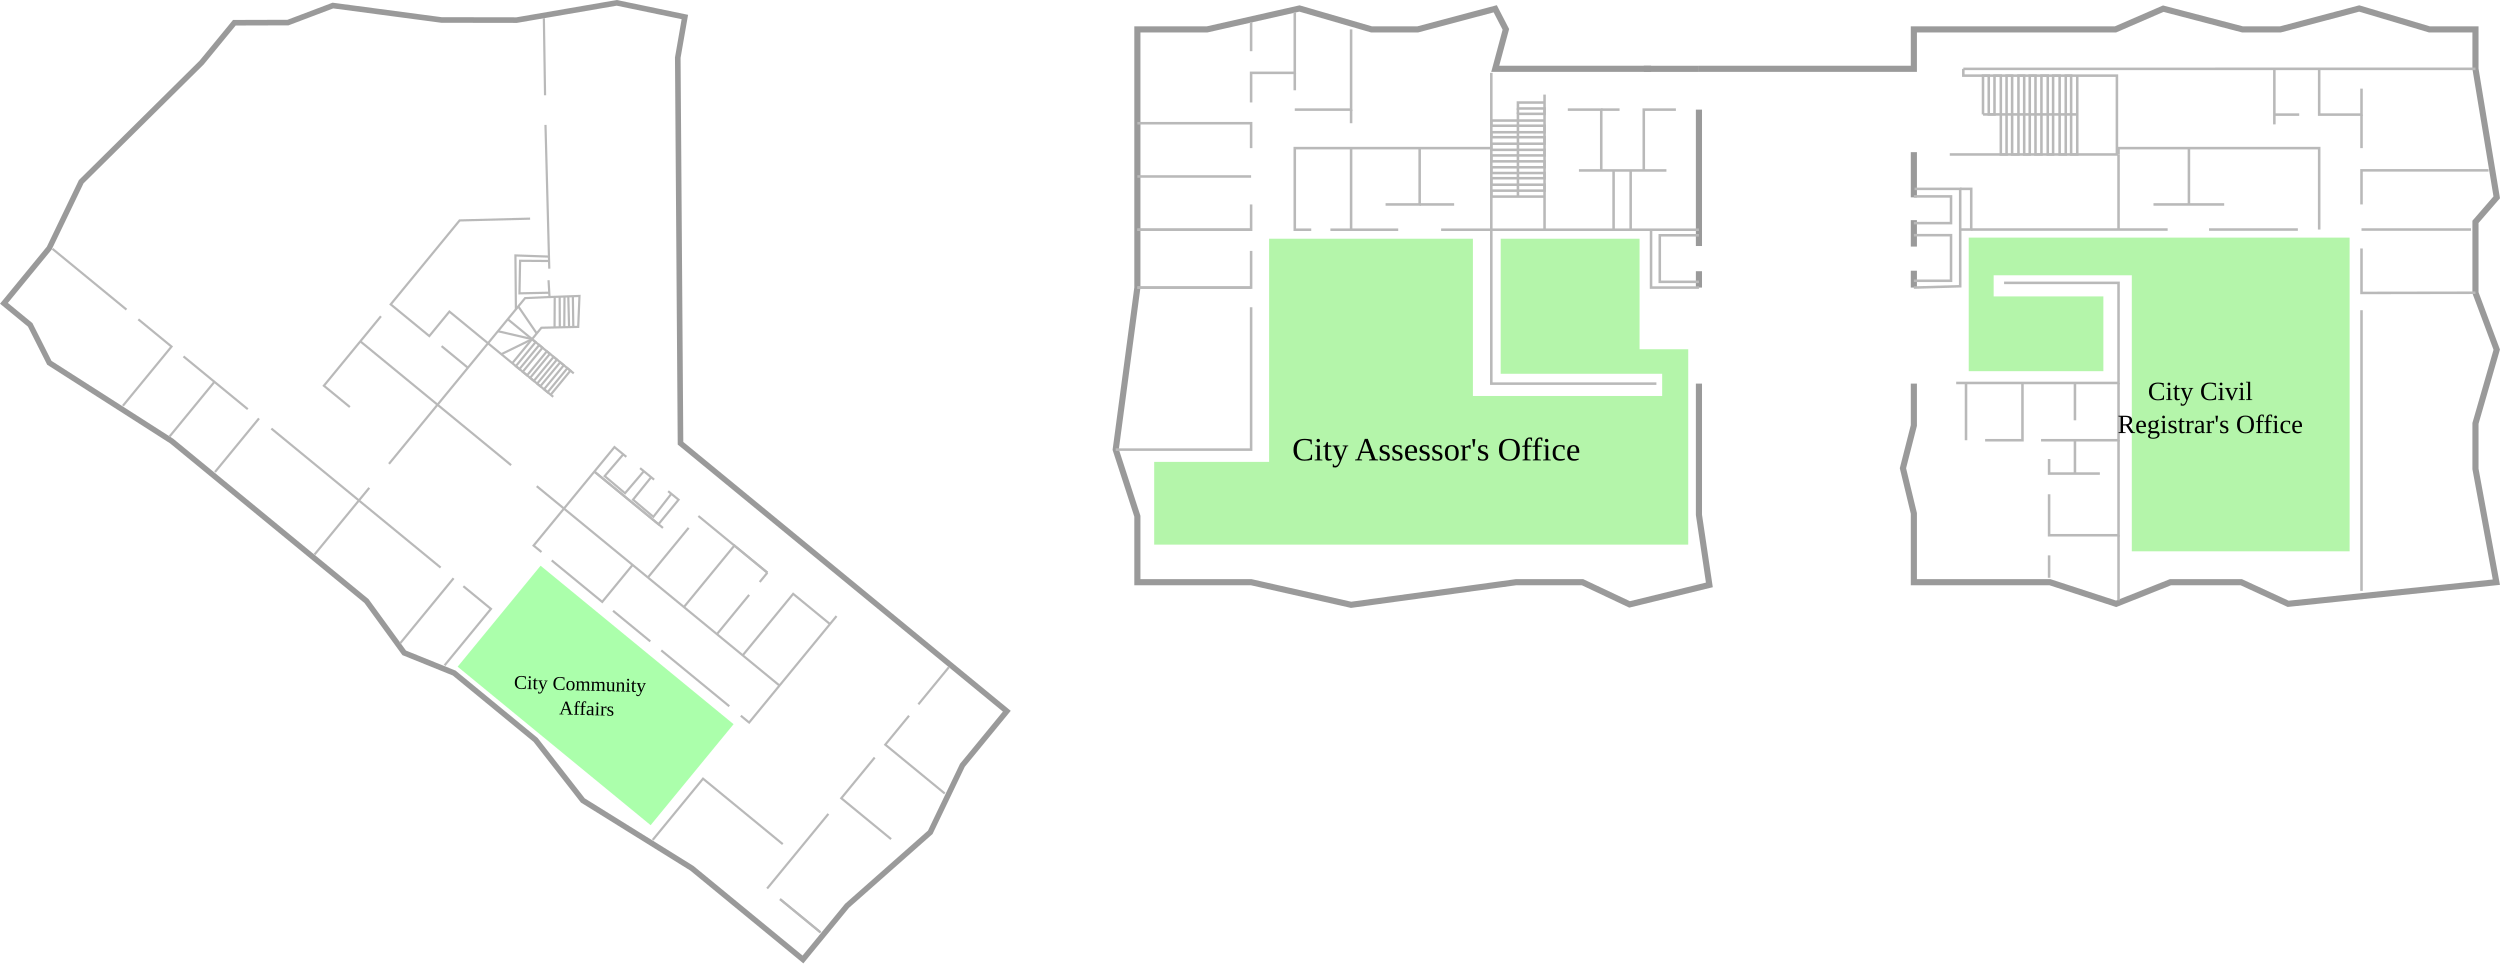
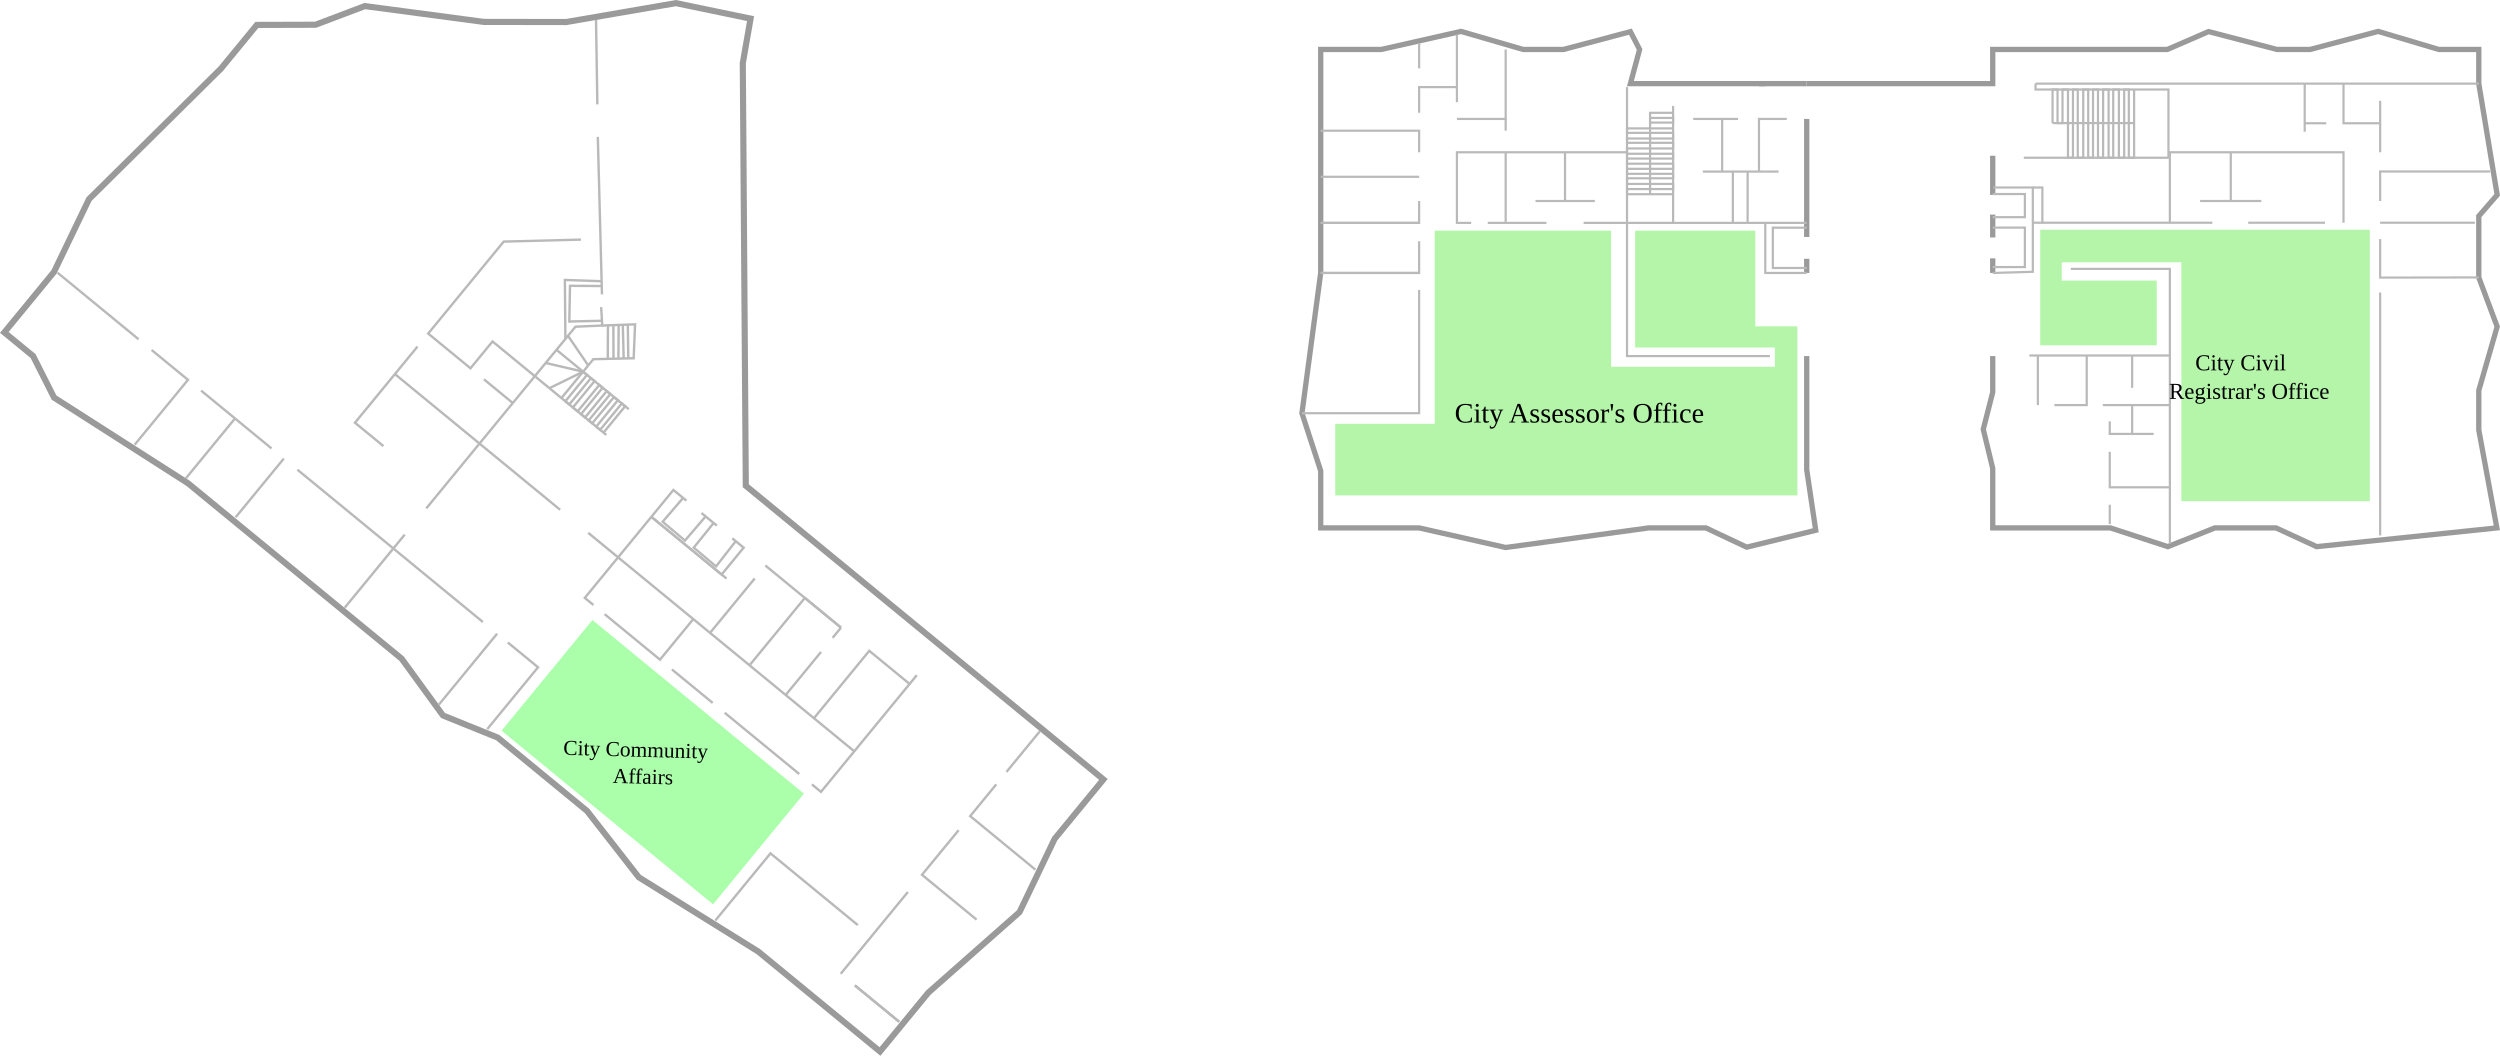
- <svg xmlns="http://www.w3.org/2000/svg" width="262.401mm" height="101.119mm" viewBox="0 0 991.75 382.183" version="1.1" id="svg1" xml:space="preserve">
+ <svg xmlns="http://www.w3.org/2000/svg" width="239.431mm" height="101.119mm" viewBox="0 0 904.937 382.183" version="1.1" id="svg1" xml:space="preserve">
  <defs id="defs1" />
  <g id="layer1" transform="matrix(0.8246463,0,0,0.8246463,5.527191,-158.9619)">
    <g id="g3" transform="matrix(1.610432,0,0,-1.610432,-126.9927,984.1519)">
-       <g id="g1" transform="matrix(0.4037238,0,0,-0.4037238,390.1654,569.7266)">
+       <g id="g1" transform="matrix(0.3188207,0,0,-0.3188207,415.4998,546.6982)">
        <g id="layer2">
          <path style="fill:#6bec56;fill-opacity:0;stroke:#9a9a9a;stroke-width:4.535;stroke-dasharray:none;stroke-opacity:1" d="M 440.198,244.901 H 324.905 l 7.866,-29.195 -7.866,-15.235 -57.257,15.235 H 233.279 L 180.062,200.257 111.821,215.706 H 60.129 V 406.751 L 44.094,526.65 60.129,575.934 v 48.79 h 84.147 l 73.98,16.751 122.173,-16.751 h 49.005 l 34.875,16.45 59.026,-14.431 -7.706,-51.811 v -97.108" id="path25" />
          <path style="fill:#6bec56;fill-opacity:0;stroke:#9a9a9a;stroke-width:4.535;stroke-dasharray:none;stroke-opacity:1" d="M 475.629,406.751 V 394.646" id="path26" />
          <path style="fill:#6bec56;fill-opacity:0;stroke:#9a9a9a;stroke-width:4.535;stroke-dasharray:none;stroke-opacity:1" d="M 475.629,376.006 V 275.088" id="path27" />
          <path style="fill:#6bec56;fill-opacity:0;stroke:#9a9a9a;stroke-width:4.535;stroke-dasharray:none;stroke-opacity:1" d="M 475.629,244.901 H 434.812" id="path28" />
          <path style="fill:#6bec56;fill-opacity:0;stroke:#b9b9b9;stroke-width:1.89;stroke-dasharray:none;stroke-opacity:1" d="m 458.583,275.088 h -23.77 v 44.998" id="path29" />
          <path style="fill:#6bec56;fill-opacity:0;stroke:#b9b9b9;stroke-width:1.89;stroke-dasharray:none;stroke-opacity:1" d="M 451.568,320.086 H 386.829" id="path30" />
          <path style="fill:#6bec56;fill-opacity:0;stroke:#b9b9b9;stroke-width:1.89;stroke-dasharray:none;stroke-opacity:1" d="m 378.611,275.088 h 24.738 v 44.998" id="path31" />
          <path style="fill:#6bec56;fill-opacity:0;stroke:#b9b9b9;stroke-width:1.89;stroke-dasharray:none;stroke-opacity:1" d="m 403.35,275.088 h 13.544" id="path32" />
          <path style="fill:#6bec56;fill-opacity:0;stroke:#b9b9b9;stroke-width:1.89;stroke-dasharray:none;stroke-opacity:1" d="m 412.484,320.086 v 43.864 h 63.145" id="path33" />
          <path style="fill:#6bec56;fill-opacity:0;stroke:#b9b9b9;stroke-width:1.89;stroke-dasharray:none;stroke-opacity:1" d="m 425.111,320.086 v 43.864" id="path34" />
          <path style="fill:#6bec56;fill-opacity:0;stroke:#b9b9b9;stroke-width:1.89;stroke-dasharray:none;stroke-opacity:1" d="M 412.484,363.95 H 361.399 v -99.984" id="path35" />
          <path style="fill:#6bec56;fill-opacity:0;stroke:#b9b9b9;stroke-width:1.89;stroke-dasharray:none;stroke-opacity:1" d="M 361.399,363.95 H 321.999 V 247.877" id="path36" />
          <path style="fill:#6bec56;fill-opacity:0;stroke:#b9b9b9;stroke-width:1.89;stroke-dasharray:none;stroke-opacity:1" d="M 321.999,303.575 H 176.589 v 60.375 h 12.188" id="path37" />
          <path style="fill:#6bec56;fill-opacity:0;stroke:#b9b9b9;stroke-width:1.89;stroke-dasharray:none;stroke-opacity:1" d="m 202.95,363.95 h 50.171" id="path38" />
          <path style="fill:#6bec56;fill-opacity:0;stroke:#b9b9b9;stroke-width:1.89;stroke-dasharray:none;stroke-opacity:1" d="M 218.257,363.95 V 303.575" id="path39" />
          <path style="fill:#6bec56;fill-opacity:0;stroke:#b9b9b9;stroke-width:1.89;stroke-dasharray:none;stroke-opacity:1" d="m 268.994,303.575 v 41.667 H 243.767" id="path40" />
          <path style="fill:#6bec56;fill-opacity:0;stroke:#b9b9b9;stroke-width:1.89;stroke-dasharray:none;stroke-opacity:1" d="M 294.505,345.242 H 268.994" id="path41" />
          <path style="fill:#6bec56;fill-opacity:0;stroke:#b9b9b9;stroke-width:1.89;stroke-dasharray:none;stroke-opacity:1" d="m 284.867,363.95 h 37.132" id="path42" />
          <path style="fill:#6bec56;fill-opacity:0;stroke:#b9b9b9;stroke-width:1.89;stroke-dasharray:none;stroke-opacity:1" d="M 144.276,231.862 V 210.351" id="path43" />
          <path style="fill:#6bec56;fill-opacity:0;stroke:#b9b9b9;stroke-width:1.89;stroke-dasharray:none;stroke-opacity:1" d="m 176.589,203.035 v 44.842 h -32.313 v 21.901" id="path44" />
          <path style="fill:#6bec56;fill-opacity:0;stroke:#b9b9b9;stroke-width:1.89;stroke-dasharray:none;stroke-opacity:1" d="m 176.589,247.877 v 12.897" id="path45" />
          <path style="fill:#6bec56;fill-opacity:0;stroke:#b9b9b9;stroke-width:1.89;stroke-dasharray:none;stroke-opacity:1" d="m 176.589,275.088 h 41.667 v -59.383" id="path46" />
          <path style="fill:#6bec56;fill-opacity:0;stroke:#b9b9b9;stroke-width:1.89;stroke-dasharray:none;stroke-opacity:1" d="m 218.257,275.088 v 10.062" id="path47" />
          <path style="fill:#6bec56;fill-opacity:0;stroke:#b9b9b9;stroke-width:1.89;stroke-dasharray:none;stroke-opacity:1" d="m 60.129,285.151 h 84.147 v 18.424" id="path48" />
          <path style="fill:#6bec56;fill-opacity:0;stroke:#b9b9b9;stroke-width:1.89;stroke-dasharray:none;stroke-opacity:1" d="M 144.276,324.55 H 60.129" id="path49" />
          <path style="fill:#6bec56;fill-opacity:0;stroke:#b9b9b9;stroke-width:1.89;stroke-dasharray:none;stroke-opacity:1" d="M 144.276,363.95 H 60.129" id="path50" />
          <path style="fill:#6bec56;fill-opacity:0;stroke:#b9b9b9;stroke-width:1.89;stroke-dasharray:none;stroke-opacity:1" d="M 144.276,406.751 H 60.129" id="path51" />
          <path style="fill:#6bec56;fill-opacity:0;stroke:#b9b9b9;stroke-width:1.89;stroke-dasharray:none;stroke-opacity:1" d="M 144.276,421.303 V 526.65 H 44.094" id="path52" />
          <path style="fill:#6bec56;fill-opacity:0;stroke:#b9b9b9;stroke-width:1.89" d="m 144.276,345.242 v 18.708 H 60.129" id="path1" />
          <path style="fill:#6bec56;fill-opacity:0;stroke:#b9b9b9;stroke-width:1.89" d="m 144.276,379.613 v 27.137 H 60.129" id="path2" />
          <path style="fill:#6bec56;fill-opacity:0;stroke:#b9b9b9;stroke-width:1.89" d="M 321.999,363.95 V 477.824 H 444.152" id="path3" />
          <path style="fill:#6bec56;fill-opacity:0;stroke:#b9b9b9;stroke-width:1.89" d="m 440.198,363.95 v 42.801 h 35.431" id="path4" />
          <path style="fill:#6bec56;fill-opacity:0;stroke:#9a9a9a;stroke-width:4.535;stroke-dasharray:none;stroke-opacity:1" d="m 475.629,244.901 h 159.016 v -29.195 h 149.236 l 35.29,-15.306 58.532,15.306 h 28.203 l 58.249,-15.448 51.871,15.448 h 34.156 v 29.195 l 15.731,95.098 -15.731,18.141 v 52.438 l 15.731,42.092 -15.731,54.564 v 33.731 l 15.448,83.76 -154.055,16.015 -34.723,-16.015 h -52.297 l -40.25,16.015 -49.037,-16.015 H 634.645 v -50.879 l -8.078,-33.447 8.078,-31.605 v -30.969" id="path53" />
          <path style="fill:#6bec56;fill-opacity:0;stroke:#9a9a9a;stroke-width:4.535;stroke-dasharray:none;stroke-opacity:1" d="M 634.645,406.751 V 394.279" id="path54" />
          <path style="fill:#6bec56;fill-opacity:0;stroke:#9a9a9a;stroke-width:4.535;stroke-dasharray:none;stroke-opacity:1" d="M 634.645,376.422 V 356.864" id="path55" />
          <path style="fill:#6bec56;fill-opacity:0;stroke:#9a9a9a;stroke-width:4.535;stroke-dasharray:none;stroke-opacity:1" d="M 634.645,339.998 V 306.551" id="path56" />
          <path style="fill:#6bec56;fill-opacity:0;stroke:#b9b9b9;stroke-width:1.89;stroke-dasharray:none;stroke-opacity:1" d="m 671.238,244.925 378.944,-0.024" id="path80" />
          <path style="fill:#6bec56;fill-opacity:0;stroke:#b9b9b9;stroke-width:1.89;stroke-dasharray:none;stroke-opacity:1" d="m 671.238,244.925 v 5.011 h 113.644 v 58.325 H 661.217" id="path81" />
          <path style="fill:#6bec56;fill-opacity:0;stroke:#b9b9b9;stroke-width:1.89;stroke-dasharray:none;stroke-opacity:1" d="m 635.161,333.715 h 33.772 v 72.044 l -34.289,0.992" id="path85" />
          <path style="fill:#6bec56;fill-opacity:0;stroke:#b9b9b9;stroke-width:1.89;stroke-dasharray:none;stroke-opacity:1" d="m 668.933,333.715 h 8.158 v 30.093 h -8.158" id="path86" />
          <path style="fill:#6bec56;fill-opacity:0;stroke:#b9b9b9;stroke-width:1.89;stroke-dasharray:none;stroke-opacity:1" d="M 677.091,363.808 H 822.43" id="path87" />
          <path style="fill:#6bec56;fill-opacity:0;stroke:#b9b9b9;stroke-width:1.89;stroke-dasharray:none;stroke-opacity:1" d="m 853.043,363.808 h 65.726" id="path88" />
          <path style="fill:#6bec56;fill-opacity:0;stroke:#b9b9b9;stroke-width:1.89;stroke-dasharray:none;stroke-opacity:1" d="M 934.535,363.808 V 303.575 H 784.882" id="path89" />
          <path style="fill:#6bec56;fill-opacity:0;stroke:#b9b9b9;stroke-width:1.89;stroke-dasharray:none;stroke-opacity:1" d="m 786.084,308.261 v 55.548" id="path90" />
          <path style="fill:#6bec56;fill-opacity:0;stroke:#b9b9b9;stroke-width:1.89;stroke-dasharray:none;stroke-opacity:1" d="m 786.084,308.261 v -4.685" id="path91" />
          <path style="fill:#6bec56;fill-opacity:0;stroke:#b9b9b9;stroke-width:1.89;stroke-dasharray:none;stroke-opacity:1" d="m 811.94,345.242 h 52.312" id="path92" />
          <path style="fill:#6bec56;fill-opacity:0;stroke:#b9b9b9;stroke-width:1.89;stroke-dasharray:none;stroke-opacity:1" d="M 838.162,345.242 V 303.575" id="path93" />
          <path style="fill:#6bec56;fill-opacity:0;stroke:#b9b9b9;stroke-width:1.89;stroke-dasharray:none;stroke-opacity:1" d="m 665.966,477.33 h 120.118 v -74.066 h -84.687" id="path94" />
          <path style="fill:#6bec56;fill-opacity:0;stroke:#b9b9b9;stroke-width:1.89;stroke-dasharray:none;stroke-opacity:1" d="m 673.243,477.33 v 42.376" id="path95" />
          <path style="fill:#6bec56;fill-opacity:0;stroke:#b9b9b9;stroke-width:1.89;stroke-dasharray:none;stroke-opacity:1" d="m 687.367,519.706 h 27.636 v -42.376" id="path96" />
          <path style="fill:#6bec56;fill-opacity:0;stroke:#b9b9b9;stroke-width:1.89;stroke-dasharray:none;stroke-opacity:1" d="m 753.836,477.33 v 27.636" id="path97" />
          <path style="fill:#6bec56;fill-opacity:0;stroke:#b9b9b9;stroke-width:1.89;stroke-dasharray:none;stroke-opacity:1" d="m 728.75,519.706 h 57.334 v -42.376" id="path98" />
          <path style="fill:#6bec56;fill-opacity:0;stroke:#b9b9b9;stroke-width:1.89;stroke-dasharray:none;stroke-opacity:1" d="m 786.084,519.706 v 24.66 45.635 h -51.382 v -30.329" id="path99" />
          <path style="fill:#6bec56;fill-opacity:0;stroke:#b9b9b9;stroke-width:1.89;stroke-dasharray:none;stroke-opacity:1" d="M 772.26,544.366 H 734.703 V 533.595" id="path100" />
          <path style="fill:#6bec56;fill-opacity:0;stroke:#b9b9b9;stroke-width:1.89;stroke-dasharray:none;stroke-opacity:1" d="M 753.836,544.366 V 519.706" id="path101" />
          <path style="fill:#6bec56;fill-opacity:0;stroke:#b9b9b9;stroke-width:1.89;stroke-dasharray:none;stroke-opacity:1" d="m 786.084,590.001 v 48.187" id="path102" />
          <path style="fill:#6bec56;fill-opacity:0;stroke:#b9b9b9;stroke-width:1.89;stroke-dasharray:none;stroke-opacity:1" d="m 734.703,604.883 v 16.582" id="path103" />
          <path style="fill:#6bec56;fill-opacity:0;stroke:#b9b9b9;stroke-width:1.89;stroke-dasharray:none;stroke-opacity:1" d="m 901.371,244.925 v 41.088" id="path104" />
          <path style="fill:#6bec56;fill-opacity:0;stroke:#b9b9b9;stroke-width:1.89;stroke-dasharray:none;stroke-opacity:1" d="m 901.371,278.773 h 18.4" id="path105" />
          <path style="fill:#6bec56;fill-opacity:0;stroke:#b9b9b9;stroke-width:1.89;stroke-dasharray:none;stroke-opacity:1" d="m 934.535,244.925 v 33.848 h 31.321 V 259.556" id="path106" />
          <path style="fill:#6bec56;fill-opacity:0;stroke:#b9b9b9;stroke-width:1.89;stroke-dasharray:none;stroke-opacity:1" d="m 965.856,278.773 v 24.802" id="path107" />
          <path style="fill:#6bec56;fill-opacity:0;stroke:#b9b9b9;stroke-width:1.89;stroke-dasharray:none;stroke-opacity:1" d="m 965.856,345.242 v -25.227 h 94.015" id="path108" />
          <path style="fill:#6bec56;fill-opacity:0;stroke:#b9b9b9;stroke-width:1.89;stroke-dasharray:none;stroke-opacity:1" d="m 965.856,363.808 h 80.987" id="path109" />
          <path style="fill:#6bec56;fill-opacity:0;stroke:#b9b9b9;stroke-width:1.89;stroke-dasharray:none;stroke-opacity:1" d="m 965.856,377.81 v 32.91 l 84.326,-0.142" id="path110" />
          <path style="fill:#6bec56;fill-opacity:0;stroke:#b9b9b9;stroke-width:1.89;stroke-dasharray:none;stroke-opacity:1" d="M 965.856,423.508 V 631.152" id="path111" />
          <path style="fill:#b9b9b9;fill-opacity:0;stroke:#b9b9b9;stroke-width:1.89" d="m 361.399,269.845 h -19.7 v 4.393 h 19.7 v 3.968 h -19.7 v 61.225" id="path21" />
          <path style="fill:#b9b9b9;fill-opacity:0;stroke:#b9b9b9;stroke-width:1.89" d="m 341.699,274.238 v 3.968" id="path22" />
          <path style="fill:#b9b9b9;fill-opacity:0;stroke:#b9b9b9;stroke-width:1.89" d="m 361.399,283.167 h -39.4 v 3.827 h 39.4 v 4.819 h -39.4 v 3.685 h 39.4 v 4.819 h -39.4 v 4.535 h 39.4 v 4.11 h -39.4 v 4.393 h 39.4 v 4.393 h -39.4 v 4.252 h 39.4 v 3.827 h -39.4 v 4.819 h 39.4 v 4.393 h -39.4 v 4.393 h 39.4" id="path23" />
          <path style="fill:#b9b9b9;fill-opacity:0;stroke:#b9b9b9;stroke-width:1.89" d="m 685.808,278.631 h 69.729" id="path57" />
          <path style="fill:#b9b9b9;fill-opacity:0;stroke:#b9b9b9;stroke-width:1.89" d="M 685.808,278.631 V 249.936 h 4.252 v 28.696 h 4.252 V 249.936 h 4.677 v 28.696 29.629 h 4.252 V 249.936 h 4.11 v 58.325 h 4.677 V 249.936 h 4.252 v 58.325 h 4.11 V 249.936 h 4.252 v 58.325 h 4.393 V 249.936 h 4.677 v 58.325 h 3.968 V 249.936 h 4.819 v 58.325 h 4.535 V 249.936 h 3.968 v 58.325 h 4.535 V 249.936" id="path58" />
          <path style="fill:#b9b9b9;fill-opacity:0;stroke:#b9b9b9;stroke-width:1.89" d="m 475.629,402.499 h -28.972 v -34.439 h 28.972" id="path61" />
          <path style="fill:#b9b9b9;fill-opacity:0;stroke:#b9b9b9;stroke-width:1.89" d="m 634.645,401.72 h 27.495 v -33.731 h -27.495" id="path66" />
          <path style="fill:#b9b9b9;fill-opacity:0;stroke:#b9b9b9;stroke-width:1.89" d="m 634.645,359.06 h 27.495 v -19.771 h -27.495" id="path67" />
        </g>
        <g id="layer3">
          <path class="rooms" data-floorlocation="Second Floor" data-roomname="Lipa City Assessor_s Office" style="opacity:1;fill:#6bec56;fill-opacity:0.5;stroke:#b9b9b9;stroke-width:1.89;stroke-dasharray:none;stroke-opacity:0" d="M 431.695,370.611 H 328.944 v 99.916 h 119.474 v 16.44 H 308.394 V 370.611 H 157.598 V 535.721 H 72.563 v 61.225 H 467.693 V 452.386 h -35.998 z" id="path123" />
          <path class="rooms" data-floorlocation="Second Floor" data-roomname="Lipa City Civil Registrar_s Office" style="opacity:1;fill:#6bec56;fill-opacity:0.5;stroke:#b9b9b9;stroke-width:1.889;stroke-dasharray:none;stroke-opacity:0" d="m 675.247,468.604 h 99.613 v -55.319 h -81.174 v -15.633 H 795.906 V 601.89 H 957.051 V 369.792 H 675.247 Z" id="path132" />
        </g>
        <text xml:space="preserve" style="font-size:10.653px;text-align:start;writing-mode:lr-tb;direction:ltr;text-anchor:start;fill:#000000;stroke:#b9b9b9;stroke-width:1.03;stroke-opacity:0" x="845.078" y="-265.663" id="text1" transform="matrix(1.833521,0,0,1.833521,-673.5642,977.0909)">
          <tspan id="tspan1" style="text-align:center;text-anchor:middle;stroke-width:1.03" x="845.078" y="-265.663">City Civil </tspan>
          <tspan style="text-align:center;text-anchor:middle;stroke-width:1.03" x="845.078" y="-252.346" id="tspan2">Registrar's Office</tspan>
        </text>
        <text xml:space="preserve" style="font-size:13.177px;text-align:start;writing-mode:lr-tb;direction:ltr;text-anchor:start;fill:#000000;stroke:#b9b9b9;stroke-width:1.274;stroke-opacity:0" x="535.595" y="-241.309" id="text4" transform="matrix(1.833521,0,0,1.833521,-673.5642,977.0909)">
          <tspan style="text-align:center;text-anchor:middle;stroke-width:1.274" x="535.595" y="-241.309" id="tspan4">City Assessor's Office</tspan>
        </text>
      </g>
      <g id="g2" transform="matrix(0.2688037,-0.2207386,-0.2207386,-0.2688037,188.4871,612.3662)">
        <g id="layer2-4" style="stroke:#9a9a9a;stroke-width:4.535;stroke-dasharray:none;stroke-opacity:1">
          <path style="fill:#59ff59;fill-opacity:0;stroke:#9a9a9a;stroke-width:4.811;stroke-dasharray:none;stroke-opacity:1" d="m 135.788,363.721 35.481,-29.317 20.541,-35.781 79.943,-49.613 49.965,-40.893 57.022,-66 52.92,-27.731 17.44,30.829 211.981,254.437 h 362.624 v 60.137 l 15.185,61.941 -15.185,94.114 v 59.686 H 900.274 l -109.316,14.433 -64.329,-14.433 h -90.506 l -44.2,13.831 -53.221,-13.831 H 322.142 l -123.813,14.733 -33.376,-14.733 H 135.788 V 614.244 l -14.992,-61.544 14.992,-144.692 z" id="path17" />
          <path style="fill:#59ff59;fill-opacity:0;stroke:#b9b9b9;stroke-width:1.89;stroke-dasharray:none;stroke-opacity:1" d="m 961.26,402.074 v 41.242" id="path47-7" />
          <path style="fill:#59ff59;fill-opacity:0;stroke:#b9b9b9;stroke-width:1.89;stroke-dasharray:none;stroke-opacity:1" d="m 961.26,455.93 v 32.172 h 66.105" id="path48-8" />
          <path style="fill:#59ff59;fill-opacity:0;stroke:#b9b9b9;stroke-width:1.89;stroke-dasharray:none;stroke-opacity:1" d="m 961.26,502.415 v 45.21 h 55.334" id="path49-3" />
          <path style="fill:#59ff59;fill-opacity:0;stroke:#b9b9b9;stroke-width:1.89;stroke-dasharray:none;stroke-opacity:1" d="m 961.26,565.058 v 82.931" id="path50-5" />
          <path style="fill:#59ff59;fill-opacity:0;stroke:#b9b9b9;stroke-width:1.89;stroke-dasharray:none;stroke-opacity:1" d="m 975.635,647.989 h 44.927" id="path51-1" />
          <path style="fill:#59ff59;fill-opacity:0;stroke:#b9b9b9;stroke-width:1.89;stroke-dasharray:none;stroke-opacity:1" d="m 858.84,429.32 v 118.306 h -9.22" id="path52-2" />
          <path style="fill:#59ff59;fill-opacity:0;stroke:#b9b9b9;stroke-width:1.89;stroke-dasharray:none;stroke-opacity:1" d="M 836.793,547.626 H 761.205" id="path53-0" />
          <path style="fill:#59ff59;fill-opacity:0;stroke:#b9b9b9;stroke-width:1.89;stroke-dasharray:none;stroke-opacity:1" d="M 749.017,547.626 H 707.633" id="path54-1" />
          <path style="fill:#59ff59;fill-opacity:0;stroke:#b9b9b9;stroke-width:1.89;stroke-dasharray:none;stroke-opacity:1" d="m 695.587,506.525 v 41.1 h -56.123" id="path55-6" />
          <path style="fill:#59ff59;fill-opacity:0;stroke:#b9b9b9;stroke-width:1.89;stroke-dasharray:none;stroke-opacity:1" d="m 628.096,547.626 h -8.757 V 438.214 h 13.217" id="path56-4" />
          <path style="fill:#59ff59;fill-opacity:0;stroke:#b9b9b9;stroke-width:1.89;stroke-dasharray:none;stroke-opacity:1" d="m 647.825,438.214 h 15.59" id="path57-0" />
          <path style="fill:#59ff59;fill-opacity:0;stroke:#b9b9b9;stroke-width:1.89;stroke-dasharray:none;stroke-opacity:1" d="m 679.005,438.214 h 11.575 v 27.211 h -71.241" id="path58-6" />
          <path style="fill:#59ff59;fill-opacity:0;stroke:#b9b9b9;stroke-width:1.89;stroke-dasharray:none;stroke-opacity:1" d="M 589.062,506.525 H 858.84" id="path59" />
          <path style="fill:#59ff59;fill-opacity:0;stroke:#b9b9b9;stroke-width:1.89;stroke-dasharray:none;stroke-opacity:1" d="m 817.953,506.525 v -68.311 h 40.888" id="path60" />
          <path style="fill:#59ff59;fill-opacity:0;stroke:#b9b9b9;stroke-width:1.89;stroke-dasharray:none;stroke-opacity:1" d="m 789.291,438.214 v 10.347" id="path61-1" />
          <path style="fill:#59ff59;fill-opacity:0;stroke:#b9b9b9;stroke-width:1.89;stroke-dasharray:none;stroke-opacity:1" d="m 789.291,462.892 v 43.633" id="path62" />
          <path style="fill:#59ff59;fill-opacity:0;stroke:#b9b9b9;stroke-width:1.89;stroke-dasharray:none;stroke-opacity:1" d="m 752.613,506.525 v -68.311 h 36.679" id="path63" />
          <path style="fill:#59ff59;fill-opacity:0;stroke:#b9b9b9;stroke-width:1.89;stroke-dasharray:none;stroke-opacity:1" d="M 789.291,438.214 H 712.594" id="path64" />
          <path style="fill:#59ff59;fill-opacity:0;stroke:#b9b9b9;stroke-width:1.89;stroke-dasharray:none;stroke-opacity:1" d="m 712.594,451.367 v 55.158" id="path65" />
          <path style="fill:#59ff59;fill-opacity:0;stroke:#b9b9b9;stroke-width:1.89;stroke-dasharray:none;stroke-opacity:1" d="M 695.587,465.425 H 619.339" id="path66-8" />
          <path style="fill:#59ff59;fill-opacity:0;stroke:#b9b9b9;stroke-width:1.89;stroke-dasharray:none;stroke-opacity:1" d="m 421.904,555.846 c -1.804,0 -28.862,0 -28.862,0 v -77.22" id="path67-9" />
          <path style="fill:#59ff59;fill-opacity:0;stroke:#b9b9b9;stroke-width:1.89;stroke-dasharray:none;stroke-opacity:1" d="m 393.042,506.525 h 85.784 v 65.701" id="path68" />
          <path style="fill:#59ff59;fill-opacity:0;stroke:#b9b9b9;stroke-width:1.89;stroke-dasharray:none;stroke-opacity:1" d="m 478.826,598.883 v 74.159" id="path69" />
          <path style="fill:#59ff59;fill-opacity:0;stroke:#b9b9b9;stroke-width:1.89;stroke-dasharray:none;stroke-opacity:1" d="m 138.296,612.913 h 82.228" id="path70" />
          <path style="fill:#59ff59;fill-opacity:0;stroke:#b9b9b9;stroke-width:1.89;stroke-dasharray:none;stroke-opacity:1" d="m 233.705,612.913 h 36.875 v 65.808" id="path71" />
          <path style="fill:#59ff59;fill-opacity:0;stroke:#b9b9b9;stroke-width:1.89;stroke-dasharray:none;stroke-opacity:1" d="m 283.875,612.913 h 71.429" id="path72" />
          <path style="fill:#59ff59;fill-opacity:0;stroke:#b9b9b9;stroke-width:1.89;stroke-dasharray:none;stroke-opacity:1" d="m 318.282,612.913 v 60.706" id="path73" />
          <path style="fill:#59ff59;fill-opacity:0;stroke:#b9b9b9;stroke-width:1.89;stroke-dasharray:none;stroke-opacity:1" d="M 367.788,672.441 V 612.913" id="path74" />
          <path style="fill:#59ff59;fill-opacity:0;stroke:#b9b9b9;stroke-width:1.89;stroke-dasharray:none;stroke-opacity:1" d="M 381.524,612.913 H 569.621" id="path75" />
          <path style="fill:#59ff59;fill-opacity:0;stroke:#b9b9b9;stroke-width:1.89;stroke-dasharray:none;stroke-opacity:1" d="m 594.875,612.913 h 30.666 v 62.734" id="path76" />
          <path style="fill:#59ff59;fill-opacity:0;stroke:#b9b9b9;stroke-width:1.89;stroke-dasharray:none;stroke-opacity:1" d="m 584.052,612.913 v 72.155" id="path77" />
          <path style="fill:#59ff59;fill-opacity:0;stroke:#b9b9b9;stroke-width:1.89;stroke-dasharray:none;stroke-opacity:1" d="m 858.84,678.053 v -68.046 h 88.59" id="path78" />
          <path style="fill:#59ff59;fill-opacity:0;stroke:#b9b9b9;stroke-width:1.89;stroke-dasharray:none;stroke-opacity:1" d="M 1020.562,647.989 H 975.635" id="path79" />
          <path style="fill:#59ff59;fill-opacity:0;stroke:#b9b9b9;stroke-width:1.89;stroke-dasharray:none;stroke-opacity:1" d="m 338.723,192.011 42.801,50.508" id="path80-8" />
          <path style="fill:#59ff59;fill-opacity:0;stroke:#b9b9b9;stroke-width:1.89;stroke-dasharray:none;stroke-opacity:1" d="m 397.964,261.961 80.862,93.343" id="path81-4" />
          <path style="fill:#59ff59;fill-opacity:0;stroke:#b9b9b9;stroke-width:1.89;stroke-dasharray:none;stroke-opacity:1" d="M 438.852,332.558 393.042,372.17 v 93.255 h 42.892 v -27.211 h 115.376" id="path82" />
          <path style="fill:#59ff59;fill-opacity:0;stroke:#b9b9b9;stroke-width:1.89;stroke-dasharray:none;stroke-opacity:1" d="m 478.826,438.214 v -50.182 l 15.633,-14.03 -9.821,-10.623" id="path83" />
          <path style="fill:#59ff59;fill-opacity:0;stroke:#b9b9b9;stroke-width:1.89;stroke-dasharray:none;stroke-opacity:1" d="M 478.826,400.458 449.163,364.982 472.045,347.476" id="path84" />
          <path style="fill:#59ff59;fill-opacity:0;stroke:#b9b9b9;stroke-width:1.89;stroke-dasharray:none;stroke-opacity:1" d="m 478.826,438.214 v 68.311" id="path85-1" />
          <path style="fill:#59ff59;fill-opacity:0;stroke:#b9b9b9;stroke-width:1.89;stroke-dasharray:none;stroke-opacity:1" d="M 478.826,465.425 H 449.563" id="path86-4" />
          <path style="fill:#59ff59;fill-opacity:0;stroke:#b9b9b9;stroke-width:1.89;stroke-dasharray:none;stroke-opacity:1" d="M 478.826,506.525 H 560.601" id="path87-3" />
          <path style="fill:#59ff59;fill-opacity:0;stroke:#b9b9b9;stroke-width:1.89;stroke-dasharray:none;stroke-opacity:1" d="m 552.161,411.482 h -46.344 v -12.667 l 23.952,-20.621 -16.015,-21.228 -19.294,17.037" id="path99-9" />
          <path style="fill:#59ff59;fill-opacity:0;stroke:#b9b9b9;stroke-width:1.89;stroke-dasharray:none;stroke-opacity:1" d="m 548.476,438.214 v -26.732 h -3.401 v 26.732 h -3.968 v -26.732 h -3.955 l -0.155,26.732 h -3.543 v -26.732 h -3.685 v 26.732 h -4.11 v -26.732 h -3.401 v 26.732 h -4.819 v -26.732 h -3.685 v 26.732 h -3.968 v -26.732 h -3.968 v 26.732" id="path100-8" />
          <path style="fill:#59ff59;fill-opacity:0;stroke:#b9b9b9;stroke-width:1.89;stroke-dasharray:none;stroke-opacity:1" d="m 505.817,411.482 -12.194,26.732" id="path101-8" />
          <path style="fill:#59ff59;fill-opacity:0;stroke:#b9b9b9;stroke-width:1.89;stroke-dasharray:none;stroke-opacity:1" d="m 478.826,424.81 26.991,-13.329" id="path102-0" />
          <path style="fill:#59ff59;fill-opacity:0;stroke:#b9b9b9;stroke-width:1.89;stroke-dasharray:none;stroke-opacity:1" d="M 505.817,411.482 H 478.826" id="path103-8" />
          <path style="fill:#59ff59;fill-opacity:0;stroke:#b9b9b9;stroke-width:1.89;stroke-dasharray:none;stroke-opacity:1" d="m 505.817,405.148 -26.991,-7.897" id="path104-7" />
          <path style="fill:#59ff59;fill-opacity:0;stroke:#b9b9b9;stroke-width:1.89;stroke-dasharray:none;stroke-opacity:1" d="M 526.579,380.939 509.486,360.733" id="path105-7" />
          <path style="fill:#59ff59;fill-opacity:0;stroke:#b9b9b9;stroke-width:1.89;stroke-dasharray:none;stroke-opacity:1" d="m 523.826,383.309 -17.279,-19.981" id="path106-8" />
          <path style="fill:#59ff59;fill-opacity:0;stroke:#b9b9b9;stroke-width:1.89;stroke-dasharray:none;stroke-opacity:1" d="M 520.704,385.997 504.106,365.483" id="path107-3" />
          <path style="fill:#59ff59;fill-opacity:0;stroke:#b9b9b9;stroke-width:1.89;stroke-dasharray:none;stroke-opacity:1" d="M 517.793,388.504 501.001,368.226" id="path108-8" />
          <path style="fill:#59ff59;fill-opacity:0;stroke:#b9b9b9;stroke-width:1.89;stroke-dasharray:none;stroke-opacity:1" d="M 514.378,391.443 497.806,371.046" id="path109-3" />
          <path style="fill:#59ff59;fill-opacity:0;stroke:#b9b9b9;stroke-width:1.89;stroke-dasharray:none;stroke-opacity:1" d="m 474.514,350.327 -19.339,15.657 17.337,21.947 19.424,-16.659" id="path110-7" />
          <path style="fill:#59ff59;fill-opacity:0;stroke:#b9b9b9;stroke-width:1.89;stroke-dasharray:none;stroke-opacity:1" d="m 629.148,438.214 -0.501,24.578 22.849,0.301 0.501,-24.878" id="path111-1" />
          <path style="fill:#59ff59;fill-opacity:0;stroke:#b9b9b9;stroke-width:1.89;stroke-dasharray:none;stroke-opacity:1" d="m 660.115,438.214 0.2,24.778 22.849,0.301 -0.601,-25.079" id="path112" />
        </g>
        <g id="layer3-0">
          <path class="rooms" data-floorlocation="Second Floor" data-roomname="Lipa City Community Affairs Office" style="fill:#59ff59;fill-opacity:0.5;stroke:#b9b9b9;stroke-width:1.89;stroke-dasharray:none;stroke-opacity:0" d="M 634.961,669.435 H 849.42 V 557.194 H 634.961 Z" id="path115" />
        </g>
        <text xml:space="preserve" style="font-size:16.799px;text-align:start;writing-mode:lr-tb;direction:ltr;text-anchor:start;fill:#000000;stroke:#b9b9b9;stroke-width:1.624;stroke-opacity:0" x="220.623" y="935.88" id="text5" transform="rotate(-37.89055)">
          <tspan style="text-align:center;text-anchor:middle;stroke-width:1.624" x="220.623" y="935.88" id="tspan5">City Community </tspan>
          <tspan style="text-align:center;text-anchor:middle;stroke-width:1.624" x="220.623" y="956.879" id="tspan6">Affairs</tspan>
        </text>
      </g>
    </g>
  </g>
</svg>
